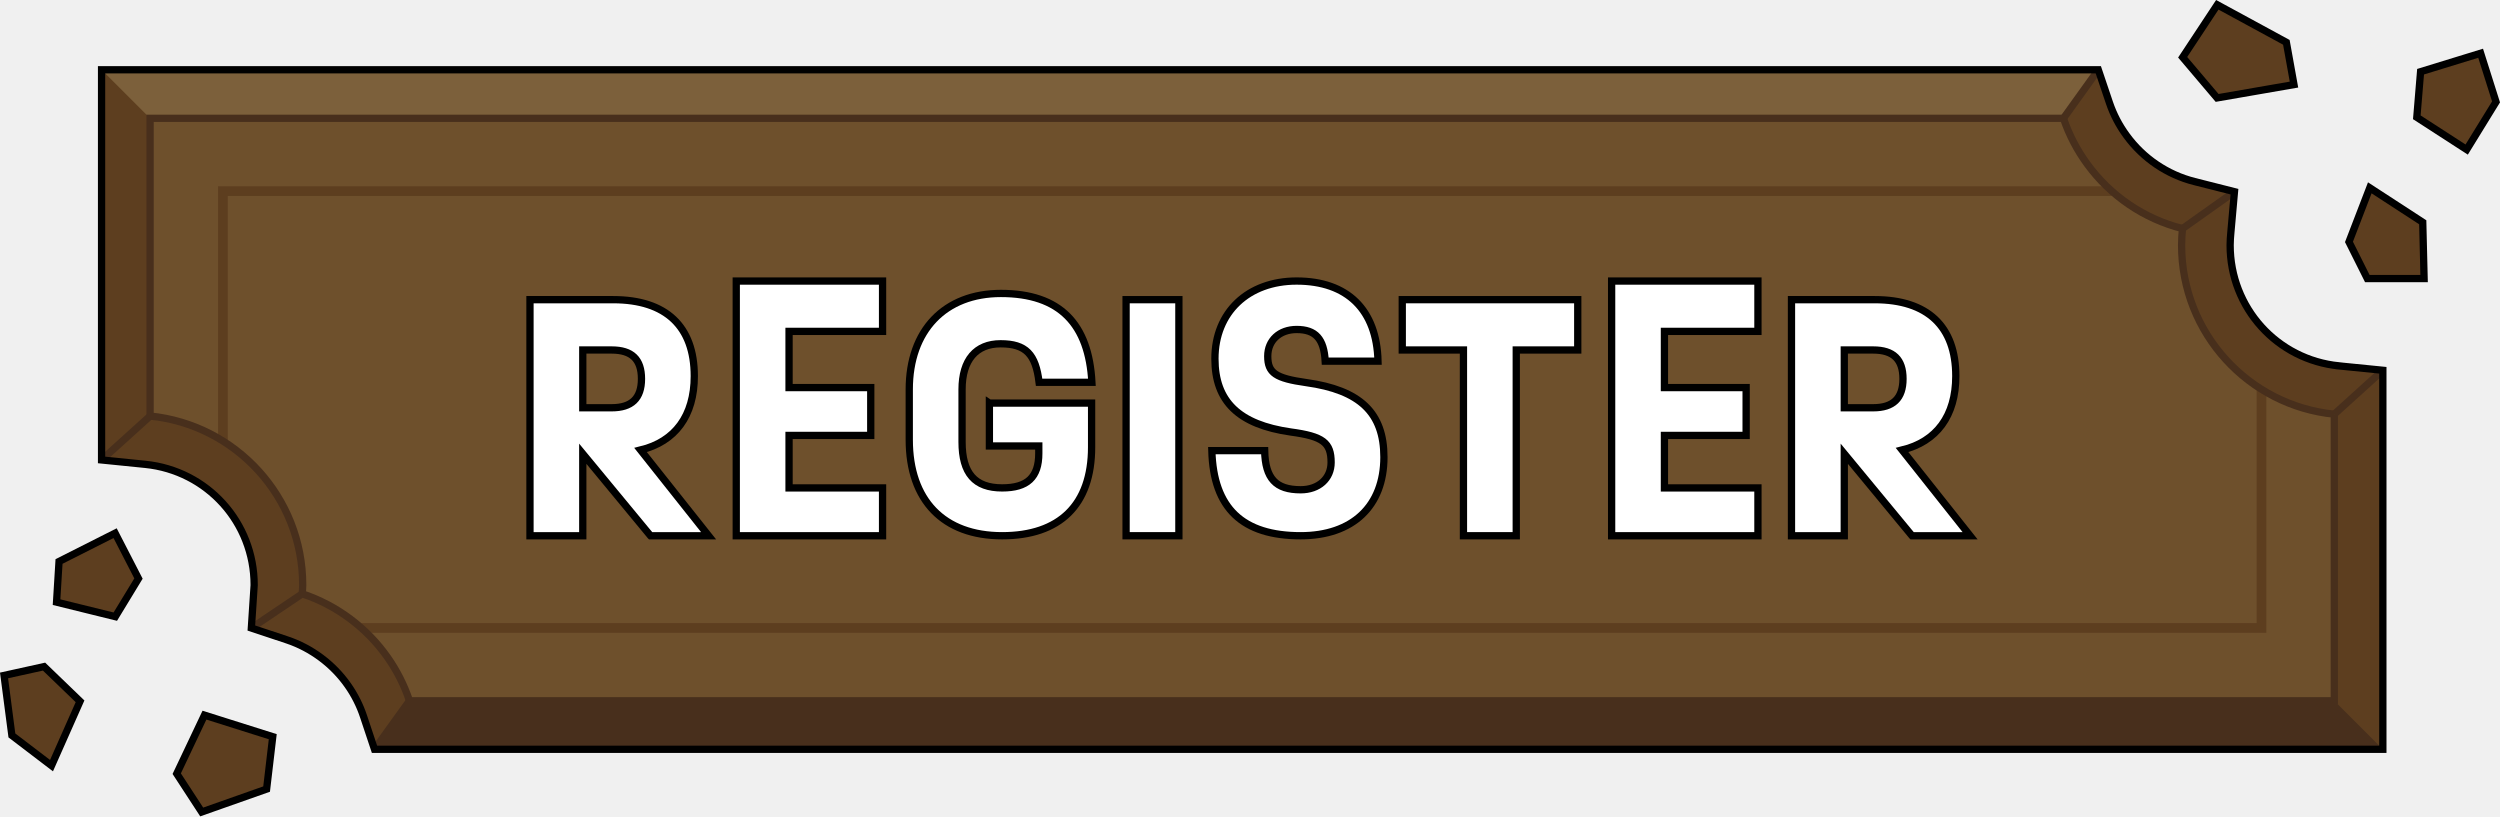
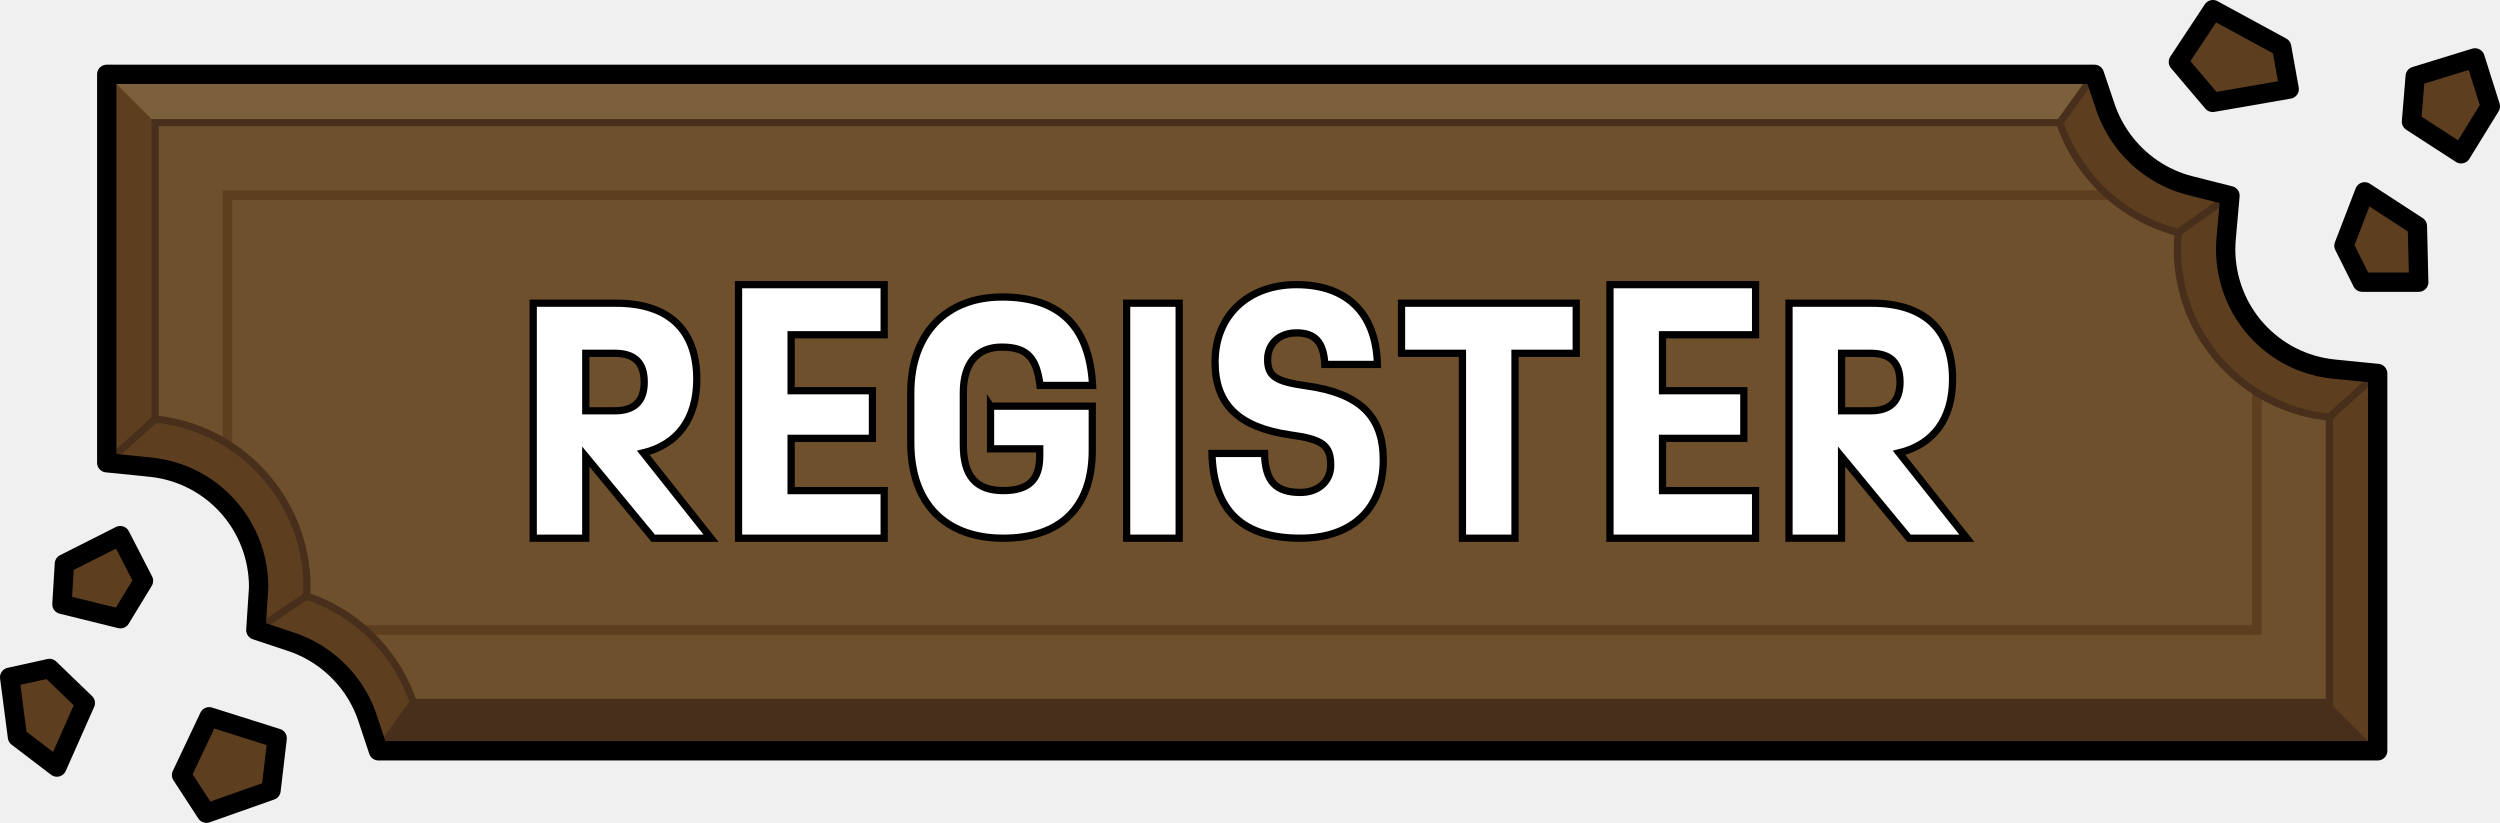
- <svg xmlns="http://www.w3.org/2000/svg" id="Layer_2" data-name="Layer 2" viewBox="0 0 257.531 84.096">
+ <svg xmlns="http://www.w3.org/2000/svg" id="Layer_2" data-name="Layer 2" viewBox="0 0 258.705 85.151">
  <defs>
    <style>
      .cls-1 {
        fill: #6e502c;
      }

      .cls-2, .cls-3 {
        fill: #5d3e1f;
      }

      .cls-4 {
        fill: #482f1c;
      }

      .cls-5 {
        fill: #7c603b;
      }

      .cls-6 {
        fill: #fff;
      }

-       .cls-6, .cls-7, .cls-8, .cls-3 {
+       .cls-6, .cls-7 {
        stroke-width: .75px;
      }

-       .cls-6, .cls-7, .cls-3 {
+       .cls-6, .cls-3, .cls-8 {
        stroke: #000;
      }

-       .cls-7, .cls-8, .cls-9 {
-         fill: none;
+       .cls-7 {
+         stroke: #482f1c;
      }

-       .cls-7, .cls-8, .cls-9, .cls-3 {
+       .cls-7, .cls-9 {
        stroke-miterlimit: 10;
      }

-       .cls-8 {
-         stroke: #482f1c;
+       .cls-7, .cls-9, .cls-8 {
+         fill: none;
      }

      .cls-9 {
        stroke: #5d3e1f;
+       }
+ 
+       .cls-3, .cls-8 {
+         stroke-linejoin: round;
+         stroke-width: 2px;
      }
    </style>
  </defs>
  <g id="buttons">
    <g>
      <g>
-         <path class="cls-2" d="m38.579,77.188l-1.14-3.419c-.37-1.108-.904-2.17-1.591-3.154-1.529-2.19-3.766-3.862-6.294-4.703l-3.662-1.218.271-4.139c.007-.096.018-.189.019-.288,0-6.443-4.824-11.789-11.222-12.435l-4.498-.453V7.188h205.689l1.147,3.402c.405,1.2.998,2.337,1.763,3.378,1.716,2.349,4.194,4.025,6.986,4.731l4.131,1.046-.377,4.244c-.035.391-.07.847-.07,1.268,0,6.451,4.826,11.797,11.227,12.435l4.504.449v39.047H38.579Z" />
-         <path class="cls-2" d="m245.462,42.448v34.74H43.092c-.06-1.74-.37-3.42-.91-5-.53-1.59-1.29-3.08-2.23-4.43-2.13-3.05-5.21-5.39-8.82-6.59.02-.3.05-.59.05-.9,0-9.06-6.9-16.52-15.72-17.41-.59-.06-1.18-.09-1.78-.09-1.1,0-2.18.12-3.22.31V7.188h201.2c.06,1.74.37,3.42.9,5,.58,1.72,1.42,3.31,2.47,4.74,2.36,3.23,5.8,5.61,9.79,6.62-.05.56-.09,1.13-.09,1.71,0,9.07,6.9,16.53,15.73,17.41.58.06,1.17.09,1.77.09,1.11,0,2.18-.11,3.23-.31Z" />
-         <path class="cls-5" d="m215.032,16.928l-78.32,14.58L15.462,12.188l-5-5h201.2c.057,1.656.341,3.258.825,4.772.024.076.049.152.075.228.58,1.72,1.42,3.31,2.47,4.74Z" />
-         <path class="cls-4" d="m245.462,77.188H43.092c-.06-1.74-.37-3.42-.91-5-.53-1.59-1.29-3.08-2.23-4.43l110.74-20.04,89.77,24.47,5,5Z" />
-         <path class="cls-1" d="m240.462,42.667v29.52H42.182c-.53-1.59-1.29-3.08-2.23-4.43-.79-1.13-1.71-2.16-2.73-3.07-1.75-1.56-3.82-2.76-6.09-3.52.02-.3.05-.59.05-.9,0-.8-.05-1.59-.16-2.36v-.01c-.38-2.81-1.42-5.39-2.96-7.61-1.36-1.94-3.09-3.59-5.1-4.86-2.21-1.39-4.76-2.3-7.5-2.57V12.188h197.1c.58,1.72,1.42,3.31,2.47,4.74.74,1.01,1.58,1.93,2.51,2.76,2.05,1.82,4.54,3.17,7.28,3.86-.05.56-.09,1.13-.09,1.71,0,.38.01.76.04,1.14.2,3.1,1.2,5.97,2.8,8.42,1.39,2.13,3.23,3.94,5.39,5.29,2.21,1.38,4.76,2.29,7.5,2.56Z" />
-         <polygon class="cls-5" points="211.446 7.396 216.003 7.396 212.249 12.083 211.446 7.396" />
-         <path class="cls-9" d="m22.962,45.428v-25.74h194.58m15.42,20.42v24.58H37.222" />
-         <path class="cls-8" d="m240.462,42.667v29.52H42.182c-.53-1.59-1.29-3.08-2.23-4.43-2.13-3.05-5.21-5.39-8.82-6.59.02-.3.05-.59.05-.9,0-9.06-6.9-16.52-15.72-17.41V12.188h197.1c.58,1.72,1.42,3.31,2.47,4.74,2.36,3.23,5.8,5.61,9.79,6.62-.05.56-.09,1.13-.09,1.71,0,9.07,6.9,16.53,15.73,17.41Z" />
-         <line class="cls-8" x1="10.463" y1="47.379" x2="15.462" y2="42.858" />
-         <line class="cls-8" x1="25.892" y1="64.694" x2="31.132" y2="61.167" />
-         <line class="cls-8" x1="38.579" y1="77.188" x2="42.182" y2="72.188" />
-         <line class="cls-8" x1="212.562" y1="12.188" x2="216.152" y2="7.188" />
-         <line class="cls-8" x1="224.822" y1="23.547" x2="230.179" y2="19.745" />
-         <line class="cls-8" x1="240.462" y1="42.667" x2="245.463" y2="38.141" />
-         <polygon class="cls-4" points="42.394 72.362 38.889 77.097 43.587 77.003 42.394 72.362" />
-         <polygon class="cls-3" points="228.41 .494 224.841 5.9 228.39 10.087 236.308 8.713 235.523 4.36 228.41 .494" />
-         <polygon class="cls-3" points="255.536 5.485 249.35 7.387 248.961 12.083 254.099 15.407 257.122 10.497 255.536 5.485" />
-         <polygon class="cls-3" points="244.117 19.348 241.973 24.919 243.861 28.694 249.712 28.694 249.572 22.897 244.117 19.348" />
-         <path class="cls-7" d="m240.959,37.692c-6.4-.638-11.227-5.983-11.227-12.435,0-.421.035-.877.07-1.268l.377-4.244-4.131-1.046c-2.792-.706-5.271-2.383-6.986-4.731-.765-1.041-1.357-2.178-1.763-3.378l-1.147-3.402h-4.49v-0H10.462v35.89c0,0,0-0.0 0-0v4.302l4.498.453c6.397.646,11.222,5.991,11.222,12.435-.001.099-.012.192-.019.288l-.271,4.139,3.662,1.218c2.528.841,4.765,2.513,6.294,4.703.687.984,1.221,2.046,1.591,3.154l1.14,3.419h206.884v-39.047l-4.504-.449Z" />
-         <polygon class="cls-3" points="21.061 73.668 18.205 79.698 20.778 83.644 27.463 81.285 28.097 75.889 21.061 73.668" />
-         <polygon class="cls-3" points="11.858 54.923 6.081 57.839 5.825 62.029 11.877 63.522 14.265 59.597 11.858 54.923" />
-         <polygon class="cls-3" points="8.245 72.244 4.537 68.669 .416 69.579 1.224 75.758 5.306 78.871 8.245 72.244" />
+         <path class="cls-2" d="m39.163,77.694l-1.14-3.419c-.37-1.108-.904-2.17-1.591-3.154-1.529-2.19-3.766-3.862-6.294-4.703l-3.662-1.218.271-4.139c.007-.096.018-.189.019-.288,0-6.443-4.824-11.789-11.222-12.435l-4.498-.453V7.694h205.689l1.147,3.402c.405,1.2.998,2.337,1.763,3.378,1.716,2.349,4.194,4.025,6.986,4.731l4.131,1.046-.377,4.244c-.035.391-.07.847-.07,1.268,0,6.451,4.826,11.797,11.227,12.435l4.504.449v39.047H39.163Z" />
+         <path class="cls-2" d="m246.046,42.954v34.74H43.676c-.06-1.74-.37-3.42-.91-5-.53-1.59-1.29-3.08-2.23-4.43-2.13-3.05-5.21-5.39-8.82-6.59.02-.3.05-.59.05-.9,0-9.06-6.9-16.52-15.72-17.41-.59-.06-1.18-.09-1.78-.09-1.1,0-2.18.12-3.22.31V7.694h201.2c.06,1.74.37,3.42.9,5,.58,1.72,1.42,3.31,2.47,4.74,2.36,3.23,5.8,5.61,9.79,6.62-.05.56-.09,1.13-.09,1.71,0,9.07,6.9,16.53,15.73,17.41.58.06,1.17.09,1.77.09,1.11,0,2.18-.11,3.23-.31Z" />
+         <path class="cls-5" d="m215.616,17.434l-78.32,14.58L16.046,12.694l-5-5h201.2c.057,1.656.341,3.258.825,4.772.024.076.049.152.075.228.58,1.72,1.42,3.31,2.47,4.74Z" />
+         <path class="cls-4" d="m246.046,77.694H43.676c-.06-1.74-.37-3.42-.91-5-.53-1.59-1.29-3.08-2.23-4.43l110.74-20.04,89.77,24.47,5,5Z" />
+         <path class="cls-1" d="m241.046,43.174v29.52H42.766c-.53-1.59-1.29-3.08-2.23-4.43-.79-1.13-1.71-2.16-2.73-3.07-1.75-1.56-3.82-2.76-6.09-3.52.02-.3.05-.59.05-.9,0-.8-.05-1.59-.16-2.36v-.01c-.38-2.81-1.42-5.39-2.96-7.61-1.36-1.94-3.09-3.59-5.1-4.86-2.21-1.39-4.76-2.3-7.5-2.57V12.694h197.1c.58,1.72,1.42,3.31,2.47,4.74.74,1.01,1.58,1.93,2.51,2.76,2.05,1.82,4.54,3.17,7.28,3.86-.05.56-.09,1.13-.09,1.71,0,.38.01.76.04,1.14.2,3.1,1.2,5.97,2.8,8.42,1.39,2.13,3.23,3.94,5.39,5.29,2.21,1.38,4.76,2.29,7.5,2.56Z" />
+         <polygon class="cls-5" points="212.03 7.902 216.586 7.902 212.832 12.589 212.03 7.902" />
+         <path class="cls-9" d="m23.546,45.934v-25.74h194.58m15.42,20.42v24.58H37.806" />
+         <path class="cls-7" d="m241.046,43.174v29.52H42.766c-.53-1.59-1.29-3.08-2.23-4.43-2.13-3.05-5.21-5.39-8.82-6.59.02-.3.05-.59.05-.9,0-9.06-6.9-16.52-15.72-17.41V12.694h197.1c.58,1.72,1.42,3.31,2.47,4.74,2.36,3.23,5.8,5.61,9.79,6.62-.05.56-.09,1.13-.09,1.71,0,9.07,6.9,16.53,15.73,17.41Z" />
+         <line class="cls-7" x1="11.046" y1="47.885" x2="16.046" y2="43.364" />
+         <line class="cls-7" x1="26.476" y1="65.2" x2="31.716" y2="61.674" />
+         <line class="cls-7" x1="39.163" y1="77.694" x2="42.766" y2="72.694" />
+         <line class="cls-7" x1="213.146" y1="12.694" x2="216.736" y2="7.694" />
+         <line class="cls-7" x1="225.406" y1="24.054" x2="230.763" y2="20.252" />
+         <line class="cls-7" x1="241.046" y1="43.174" x2="246.046" y2="38.647" />
+         <polygon class="cls-4" points="42.977 72.868 39.473 77.603 44.17 77.51 42.977 72.868" />
+         <polygon class="cls-3" points="228.994 1 225.424 6.406 228.973 10.593 236.891 9.219 236.107 4.866 228.994 1" />
+         <polygon class="cls-3" points="256.119 5.991 249.933 7.894 249.545 12.589 254.682 15.913 257.705 11.004 256.119 5.991" />
+         <polygon class="cls-3" points="244.701 19.854 242.557 25.425 244.445 29.2 250.296 29.2 250.156 23.403 244.701 19.854" />
+         <path class="cls-8" d="m241.542,38.198c-6.4-.638-11.227-5.983-11.227-12.435,0-.421.035-.877.07-1.268l.377-4.244-4.131-1.046c-2.792-.706-5.271-2.383-6.986-4.731-.765-1.041-1.357-2.178-1.763-3.378l-1.147-3.402h-4.49v-0H11.046v35.89c0,0,0-0.0 0-0v4.302l4.498.453c6.397.646,11.222,5.991,11.222,12.435-.001.099-.012.192-.019.288l-.271,4.139,3.662,1.218c2.528.841,4.765,2.513,6.294,4.703.687.984,1.221,2.046,1.591,3.154l1.14,3.419h206.884v-39.047l-4.504-.449Z" />
+         <polygon class="cls-3" points="21.645 74.174 18.788 80.205 21.361 84.151 28.046 81.792 28.681 76.396 21.645 74.174" />
+         <polygon class="cls-3" points="12.442 55.429 6.665 58.345 6.409 62.535 12.461 64.028 14.849 60.103 12.442 55.429" />
+         <polygon class="cls-3" points="8.829 72.75 5.121 69.175 1 70.085 1.807 76.265 5.889 79.377 8.829 72.75" />
      </g>
      <g>
-         <path class="cls-6" d="m67.009,55.188l-6.976-8.447v8.447h-5.439v-24.318h8.575c5.44,0,8.352,2.752,8.352,7.872,0,4.096-1.983,6.751-5.535,7.615l7.007,8.832h-5.983Zm-3.999-19.135h-2.977v5.952h2.977c2.048,0,3.071-.96,3.071-2.976,0-2.016-.992-2.976-3.071-2.976Z" />
-         <path class="cls-6" d="m81.282,34.134v5.792h8.416v4.928h-8.416v5.408h9.632v4.928h-15.071v-26.238h15.071v5.184h-9.632Z" />
-         <path class="cls-6" d="m101.921,41.525h10.527v4.543c0,5.952-3.296,9.12-9.216,9.12-6.047,0-9.567-3.648-9.567-9.887v-5.184c0-6.08,3.648-9.888,9.439-9.888,6.111,0,9.056,3.168,9.376,9.151h-5.44c-.352-2.879-1.344-3.967-3.968-3.967-2.527,0-3.968,1.664-3.968,4.704v5.407c0,3.232,1.312,4.736,4.128,4.736,2.592,0,3.776-1.088,3.776-3.552v-.768h-5.088v-4.416Z" />
-         <path class="cls-6" d="m116.001,30.87h5.439v24.318h-5.439v-24.318Z" />
-         <path class="cls-6" d="m132.961,44.501c-5.344-.768-7.808-3.136-7.808-7.551,0-4.768,3.392-8,8.416-8,5.247,0,8.255,2.976,8.383,8.255h-5.439c-.128-2.304-.992-3.264-2.943-3.264-1.761,0-2.977,1.12-2.977,2.752,0,1.728.8,2.272,3.968,2.72,5.536.768,8,3.104,8,7.679,0,5.056-3.232,8.096-8.576,8.096-5.983,0-8.991-2.816-9.151-8.768h5.44c.063,2.88,1.151,4.032,3.711,4.032,1.856,0,3.136-1.152,3.136-2.815,0-2.048-.831-2.688-4.159-3.136Z" />
-         <path class="cls-6" d="m162.528,36.053h-6.335v19.135h-5.439v-19.135h-6.304v-5.184h18.078v5.184Z" />
-         <path class="cls-6" d="m171.457,34.134v5.792h8.416v4.928h-8.416v5.408h9.632v4.928h-15.071v-26.238h15.071v5.184h-9.632Z" />
-         <path class="cls-6" d="m196.96,55.188l-6.976-8.447v8.447h-5.439v-24.318h8.575c5.44,0,8.352,2.752,8.352,7.872,0,4.096-1.983,6.751-5.535,7.615l7.007,8.832h-5.983Zm-3.999-19.135h-2.977v5.952h2.977c2.048,0,3.071-.96,3.071-2.976,0-2.016-.992-2.976-3.071-2.976Z" />
+         <path class="cls-6" d="m67.593,55.694l-6.976-8.447v8.447h-5.439v-24.318h8.575c5.44,0,8.352,2.752,8.352,7.872,0,4.096-1.983,6.751-5.535,7.615l7.007,8.832h-5.983Zm-3.999-19.135h-2.977v5.952h2.977c2.048,0,3.071-.96,3.071-2.976,0-2.016-.992-2.976-3.071-2.976Z" />
+         <path class="cls-6" d="m81.865,34.64v5.792h8.416v4.928h-8.416v5.408h9.632v4.928h-15.071v-26.238h15.071v5.184h-9.632Z" />
+         <path class="cls-6" d="m102.505,42.031h10.527v4.543c0,5.952-3.296,9.12-9.216,9.12-6.047,0-9.567-3.648-9.567-9.887v-5.184c0-6.08,3.648-9.888,9.439-9.888,6.111,0,9.056,3.168,9.376,9.151h-5.44c-.352-2.879-1.344-3.967-3.968-3.967-2.527,0-3.968,1.664-3.968,4.704v5.407c0,3.232,1.312,4.736,4.128,4.736,2.592,0,3.776-1.088,3.776-3.552v-.768h-5.088v-4.416Z" />
+         <path class="cls-6" d="m116.585,31.376h5.439v24.318h-5.439v-24.318Z" />
+         <path class="cls-6" d="m133.545,45.007c-5.344-.768-7.808-3.136-7.808-7.551,0-4.768,3.392-8,8.416-8,5.247,0,8.255,2.976,8.383,8.255h-5.439c-.128-2.304-.992-3.264-2.943-3.264-1.761,0-2.977,1.12-2.977,2.752,0,1.728.8,2.272,3.968,2.72,5.536.768,8,3.104,8,7.679,0,5.056-3.232,8.096-8.576,8.096-5.983,0-8.991-2.816-9.151-8.768h5.44c.063,2.88,1.151,4.032,3.711,4.032,1.856,0,3.136-1.152,3.136-2.815,0-2.048-.831-2.688-4.159-3.136Z" />
+         <path class="cls-6" d="m163.111,36.56h-6.335v19.135h-5.439v-19.135h-6.304v-5.184h18.078v5.184Z" />
+         <path class="cls-6" d="m172.04,34.64v5.792h8.416v4.928h-8.416v5.408h9.632v4.928h-15.071v-26.238h15.071v5.184h-9.632Z" />
+         <path class="cls-6" d="m197.544,55.694l-6.976-8.447v8.447h-5.439v-24.318h8.575c5.44,0,8.352,2.752,8.352,7.872,0,4.096-1.983,6.751-5.535,7.615l7.007,8.832h-5.983Zm-3.999-19.135h-2.977v5.952h2.977c2.048,0,3.071-.96,3.071-2.976,0-2.016-.992-2.976-3.071-2.976Z" />
      </g>
    </g>
  </g>
</svg>
